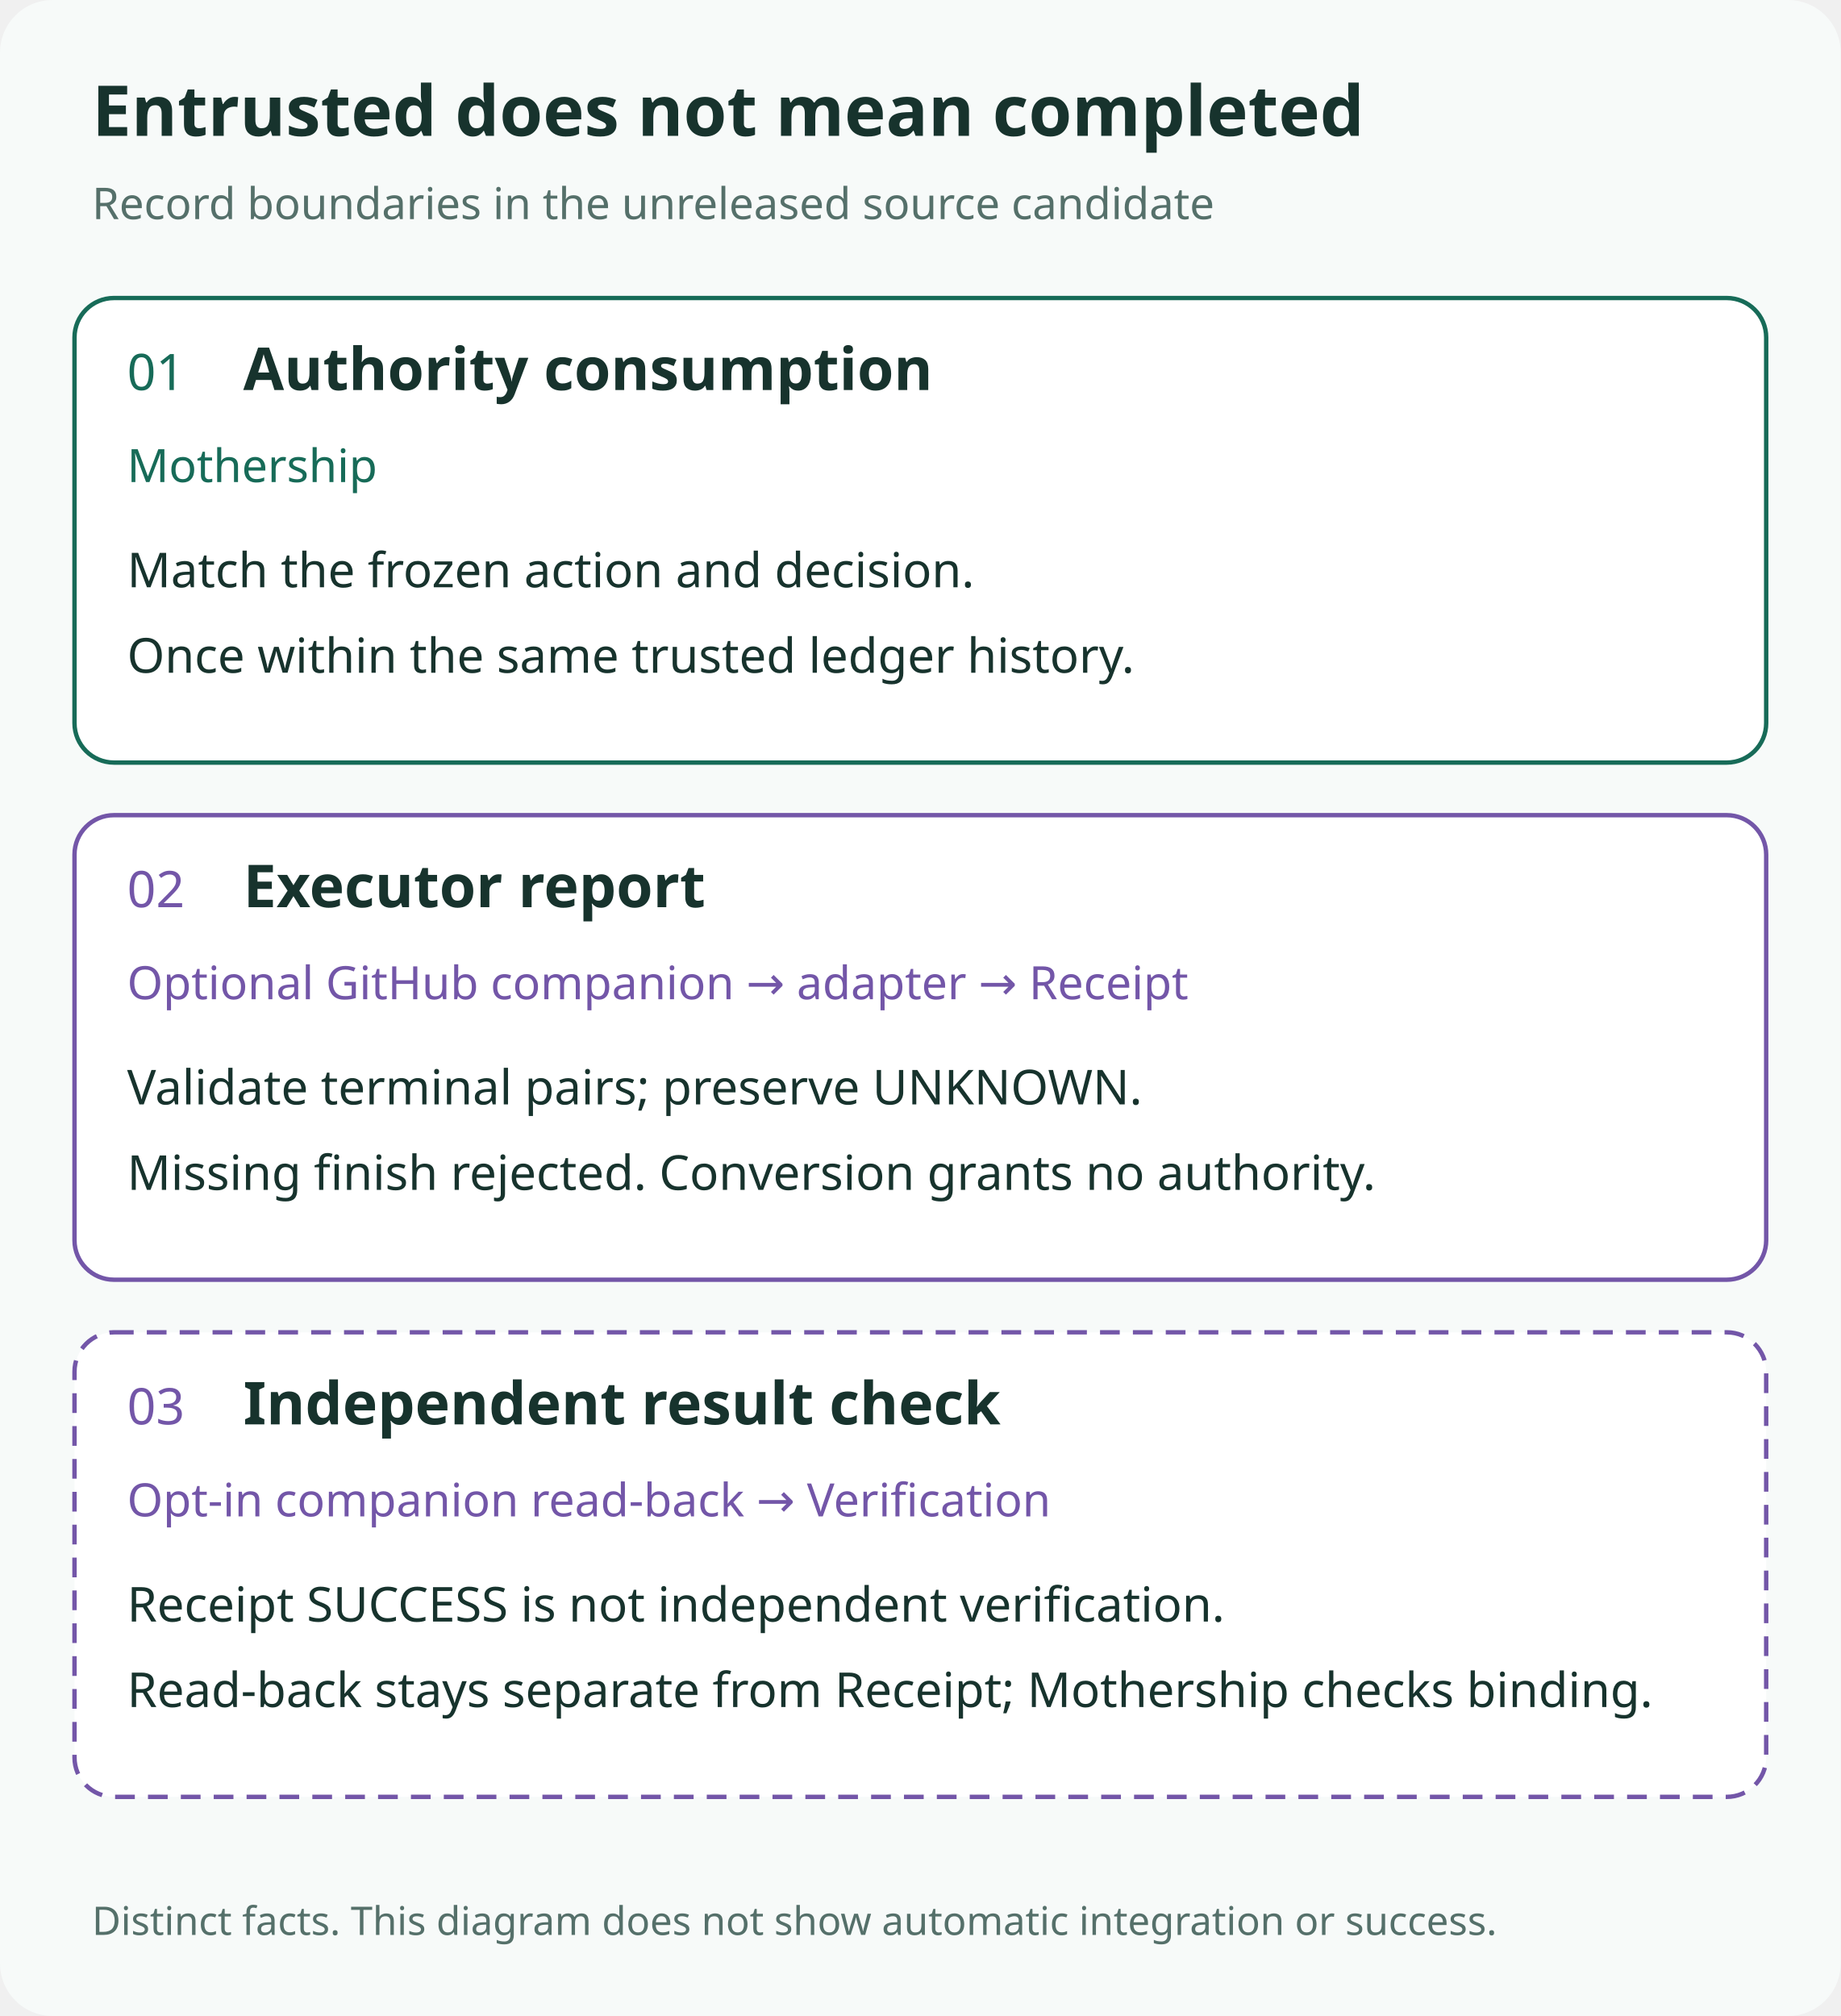
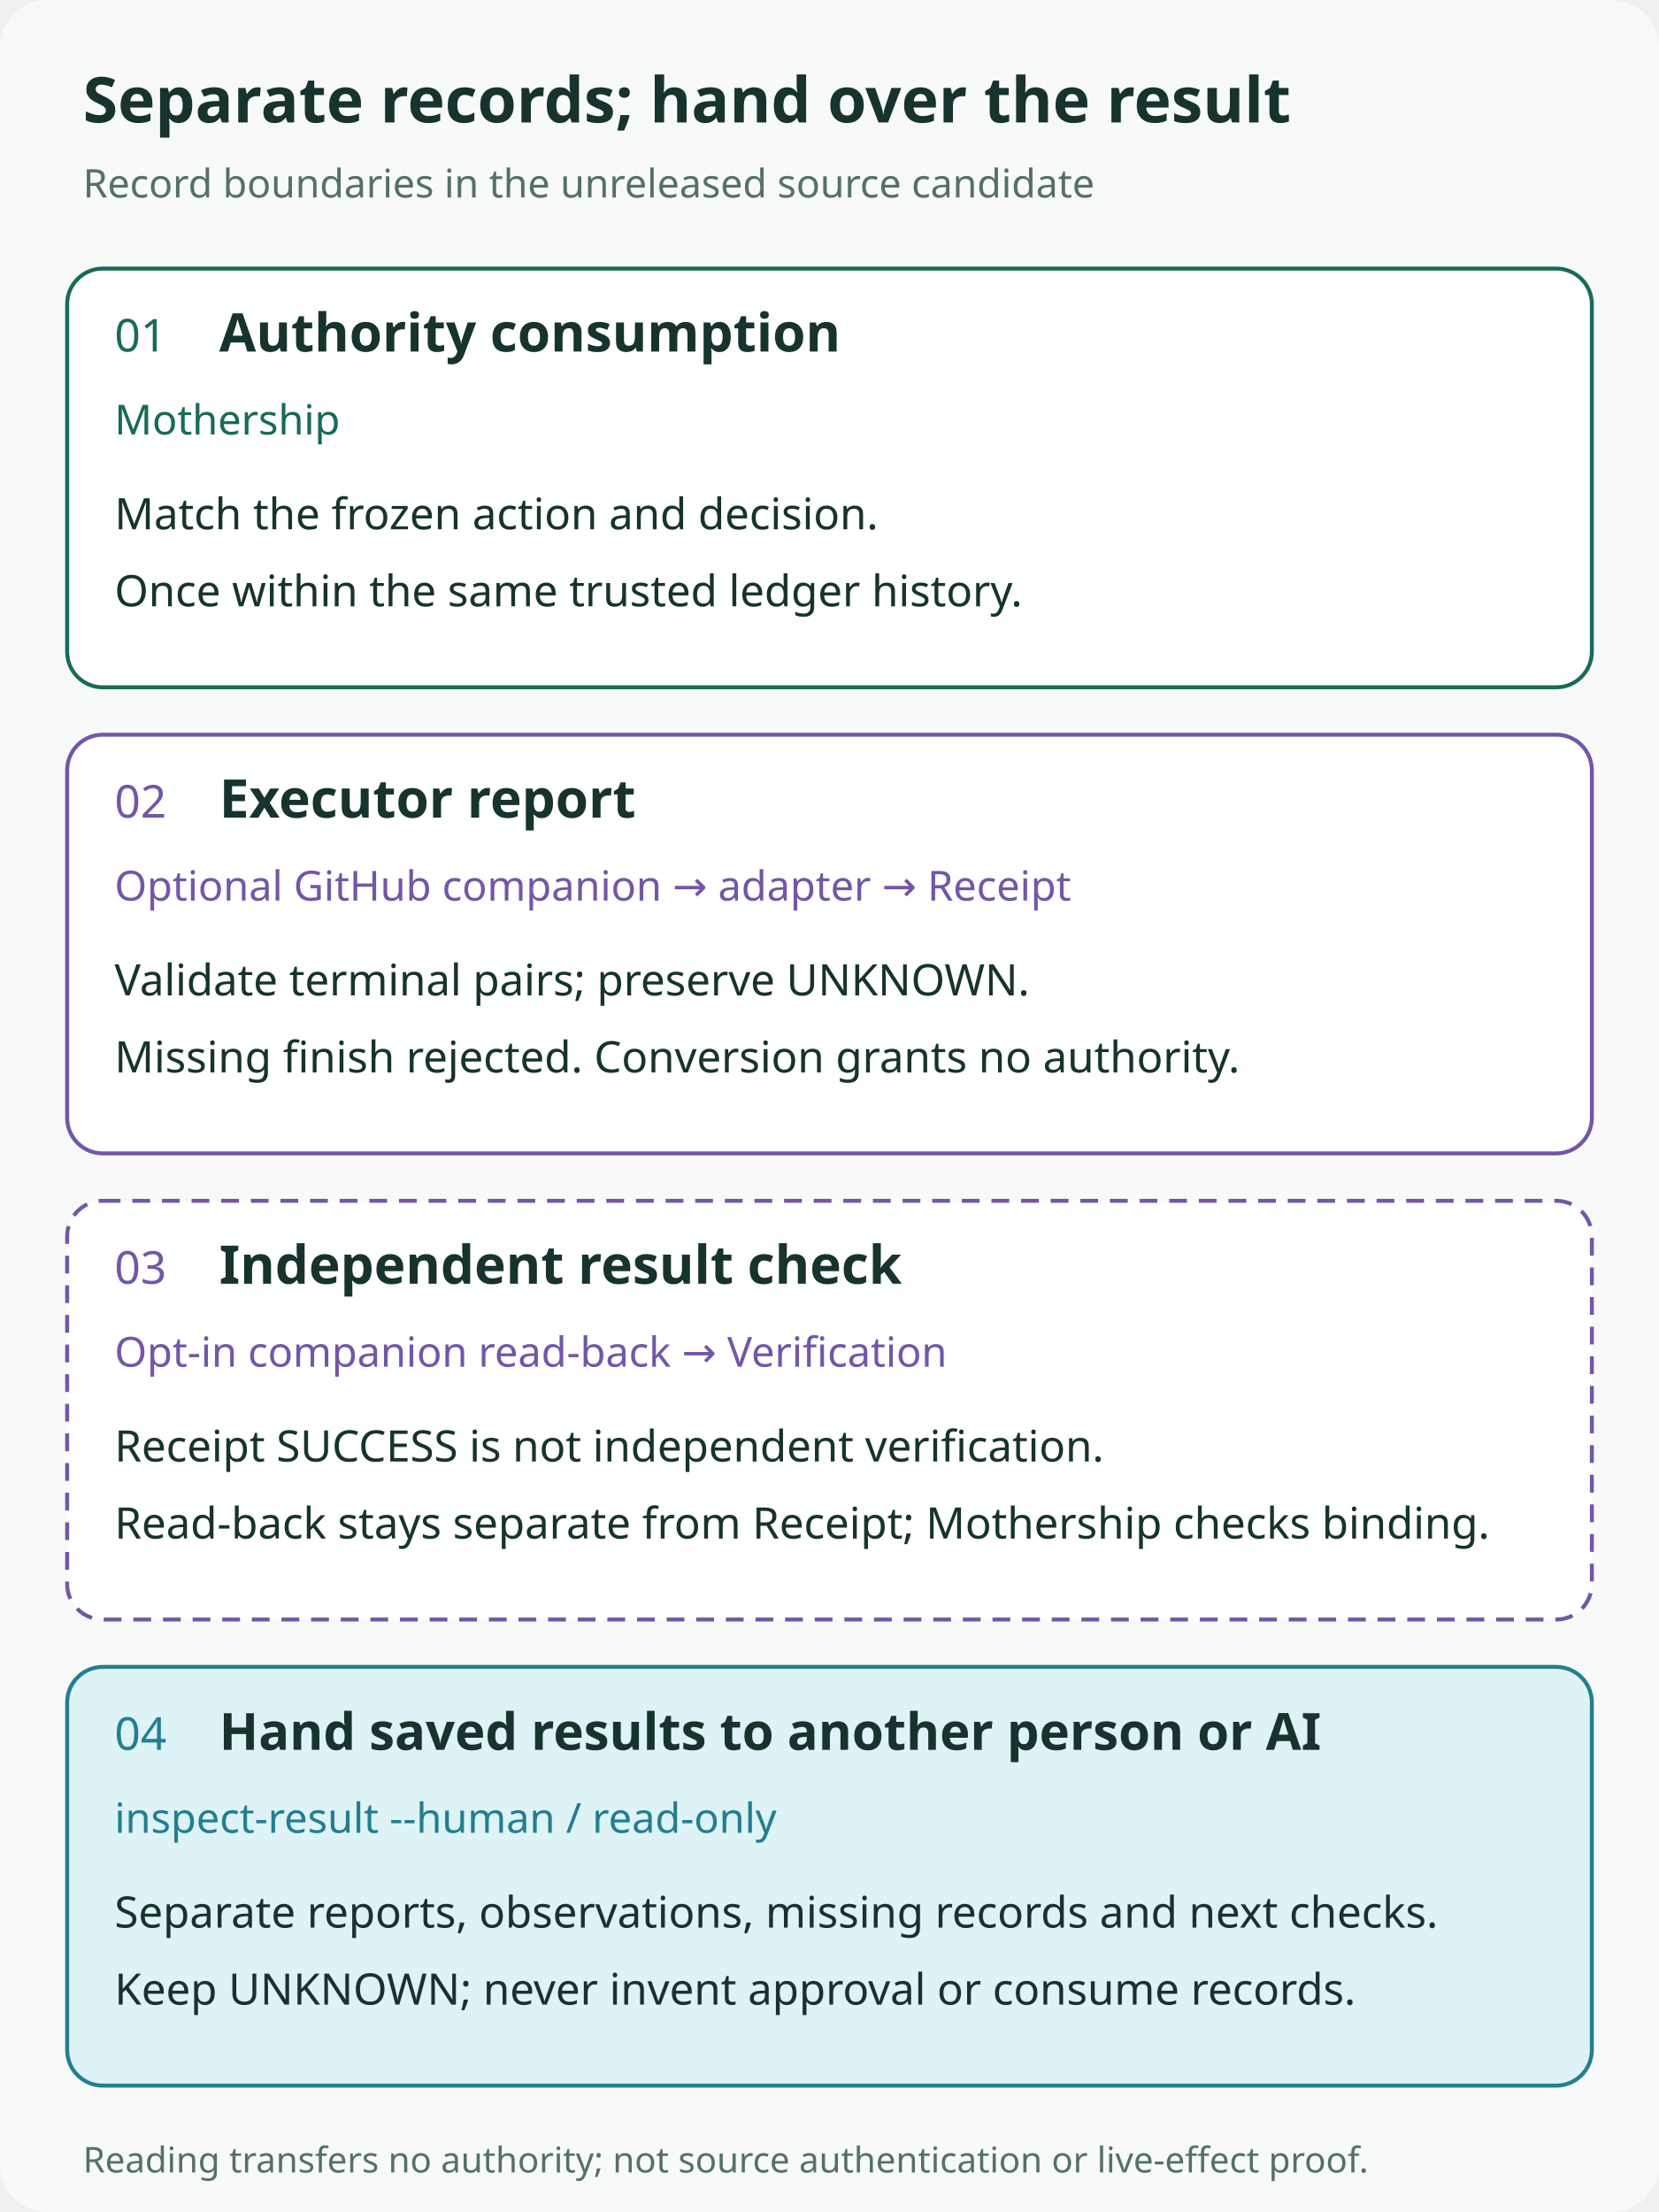
- <svg xmlns="http://www.w3.org/2000/svg" viewBox="0 0 840 920" role="img" aria-labelledby="title desc">
-   <rect width="840" height="920" rx="24" fill="#f7faf9" />
+ <svg xmlns="http://www.w3.org/2000/svg" viewBox="0 0 840 1120" role="img" aria-labelledby="title desc">
+   <rect width="840" height="1120" rx="24" fill="#f7faf9" />
  <g font-family="Noto Sans JP, sans-serif" fill="#17332d">
-     <text x="42" y="62" font-size="32" font-weight="700">Entrusted does not mean completed</text>
+     <text x="42" y="62" font-size="32" font-weight="700">Separate records; hand over the result</text>
    <text x="42" y="100" font-size="20" fill="#55706a">Record boundaries in the unreleased source candidate</text>
    <rect x="34" y="136" width="772" height="212" rx="18" fill="white" stroke="#176b58" stroke-width="2" />
    <text x="58" y="178" font-size="23" fill="#176b58">01</text>
    <text x="111" y="178" font-size="27" font-weight="700">Authority consumption</text>
    <text x="58" y="220" font-size="21" fill="#176b58">Mothership</text>
    <text x="58" y="268" font-size="22">Match the frozen action and decision.</text>
    <text x="58" y="307" font-size="22">Once within the same trusted ledger history.</text>
    <rect x="34" y="372" width="772" height="212" rx="18" fill="white" stroke="#7356a8" stroke-width="2" />
    <text x="58" y="414" font-size="23" fill="#7356a8">02</text>
    <text x="111" y="414" font-size="27" font-weight="700">Executor report</text>
    <text x="58" y="456" font-size="21" fill="#7356a8">Optional GitHub companion → adapter → Receipt</text>
    <text x="58" y="504" font-size="22">Validate terminal pairs; preserve UNKNOWN.</text>
    <text x="58" y="543" font-size="22">Missing finish rejected. Conversion grants no authority.</text>
    <rect x="34" y="608" width="772" height="212" rx="18" fill="white" stroke="#7356a8" stroke-width="2" stroke-dasharray="9 6" />
    <text x="58" y="650" font-size="23" fill="#7356a8">03</text>
    <text x="111" y="650" font-size="27" font-weight="700">Independent result check</text>
    <text x="58" y="692" font-size="21" fill="#7356a8">Opt-in companion read-back → Verification</text>
    <text x="58" y="740" font-size="22">Receipt SUCCESS is not independent verification.</text>
    <text x="58" y="779" font-size="22">Read-back stays separate from Receipt; Mothership checks binding.</text>
-     <text x="42" y="883" font-size="18" fill="#55706a">Distinct facts. This diagram does not show automatic integration or success.</text>
+     <rect x="34" y="844" width="772" height="212" rx="18" fill="#def3f6" stroke="#237e91" stroke-width="2" />
+     <text x="58" y="886" font-size="23" fill="#237e91">04</text>
+     <text x="111" y="886" font-size="26" font-weight="700">Hand saved results to another person or AI</text>
+     <text x="58" y="928" font-size="21" fill="#237e91">inspect-result --human / read-only</text>
+     <text x="58" y="976" font-size="22">Separate reports, observations, missing records and next checks.</text>
+     <text x="58" y="1015" font-size="22">Keep UNKNOWN; never invent approval or consume records.</text>
+     <text x="42" y="1100" font-size="18" fill="#55706a">Reading transfers no authority; not source authentication or live-effect proof.</text>
  </g>
</svg>
